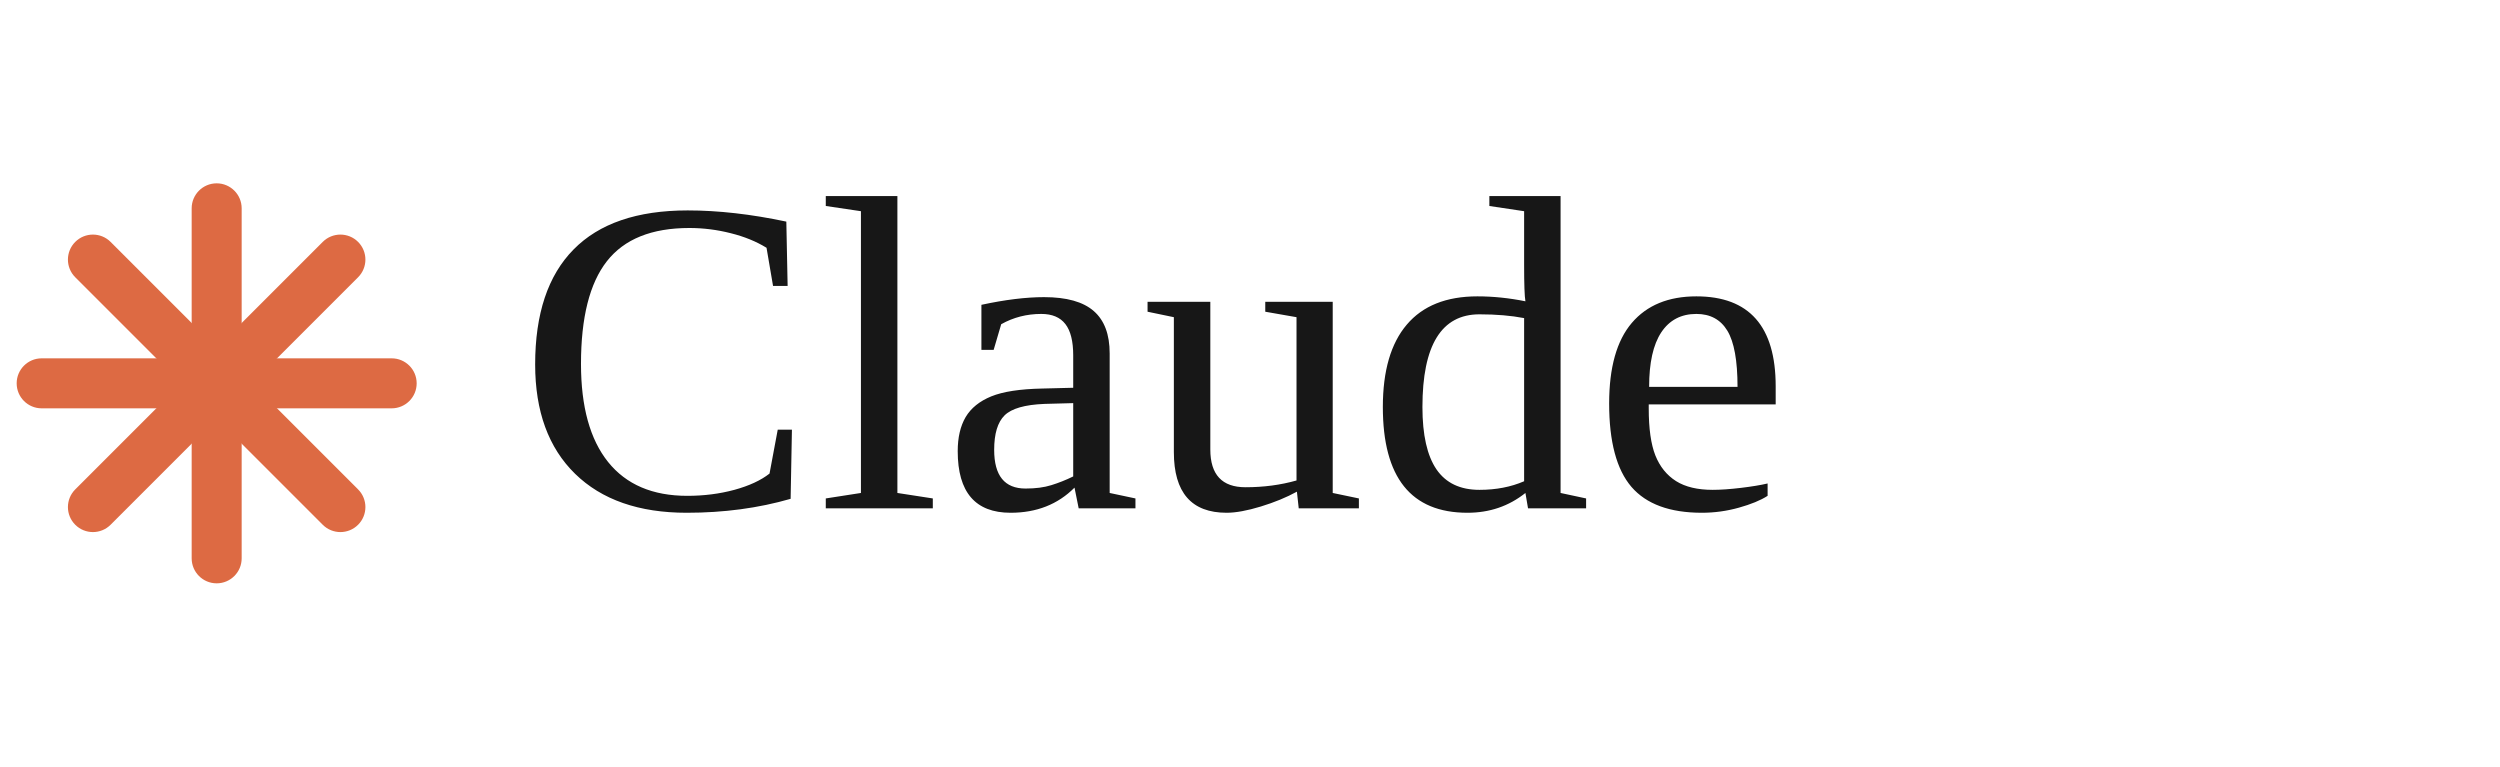
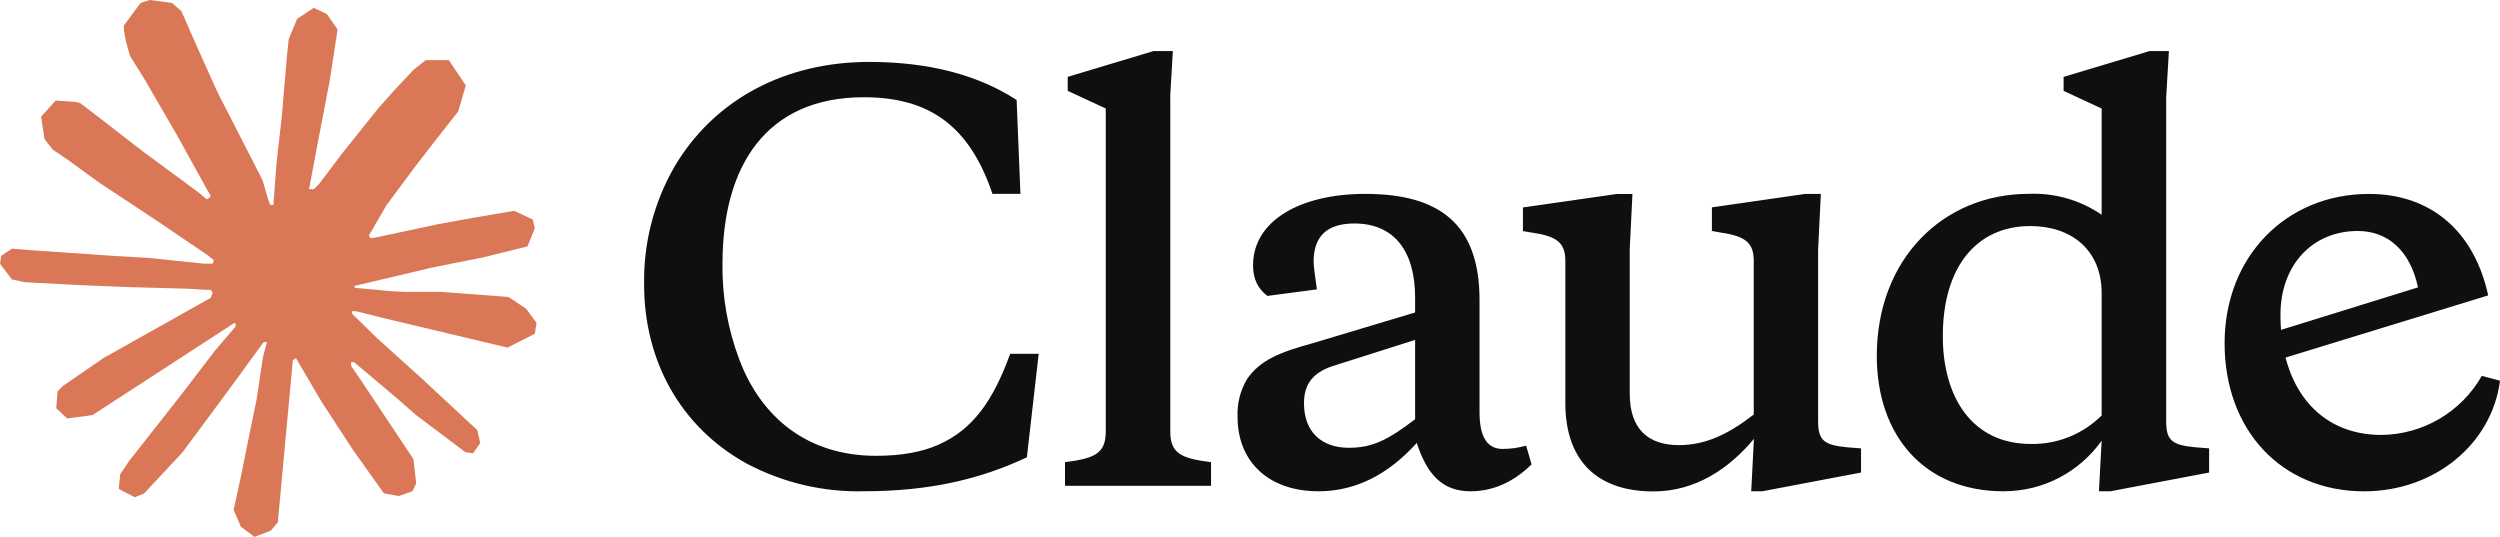
- <svg xmlns="http://www.w3.org/2000/svg" viewBox="0 0 300 92" role="img" aria-label="Claude logo">
-   <rect width="300" height="92" fill="transparent" />
-   <g transform="translate(26 46)" fill="#dd6a43">
-     <rect x="-3" y="-24" width="6" height="48" rx="3" />
-     <rect x="-3" y="-24" width="6" height="48" rx="3" transform="rotate(45)" />
-     <rect x="-3" y="-24" width="6" height="48" rx="3" transform="rotate(90)" />
-     <rect x="-3" y="-24" width="6" height="48" rx="3" transform="rotate(135)" />
+ <svg xmlns="http://www.w3.org/2000/svg" id="katman_1" data-name="katman 1" version="1.1" viewBox="0 0 689.98 148.18" width="689.98" height="148.18">
+   <defs id="defs145">
+     <style id="style143">
+       .cls-1 {
+         fill: #0f0f0d;
+       }
+ 
+       .cls-1, .cls-2 {
+         stroke-width: 0px;
+       }
+ 
+       .cls-2 {
+         fill: #d97757;
+       }
+     </style>
+   </defs>
+   <g id="g314" transform="translate(-75.96,-223.53)">
+     <path class="cls-2" d="m 105.01,322.07 29.14,-16.35 0.49,-1.42 -0.49,-0.79 h -1.42 l -4.87,-0.3 -16.65,-0.45 -14.44,-0.6 -13.99,-0.75 -3.52,-0.75 -3.3,-4.35 0.34,-2.17 2.96,-1.99 4.24,0.37 9.37,0.64 14.06,0.97 10.2,0.6 15.11,1.57 h 2.4 l 0.34,-0.97 -0.82,-0.6 -0.64,-0.6 -14.55,-9.86 -15.75,-10.42 -8.25,-6 -4.46,-3.04 -2.25,-2.85 -0.97,-6.22 4.05,-4.46 5.44,0.37 1.39,0.37 5.51,4.24 11.77,9.11 15.37,11.32 2.25,1.87 0.9,-0.64 0.11,-0.45 -1.01,-1.69 -8.36,-15.11 -8.92,-15.37 -3.97,-6.37 -1.05,-3.82 c -0.37,-1.57 -0.64,-2.89 -0.64,-4.5 l 4.61,-6.26 2.55,-0.82 6.15,0.82 2.59,2.25 3.82,8.74 6.19,13.76 9.6,18.71 2.81,5.55 1.5,5.14 0.56,1.57 h 0.97 v -0.9 l 0.79,-10.54 1.46,-12.94 1.42,-16.65 0.49,-4.69 2.32,-5.62 4.61,-3.04 3.6,1.72 2.96,4.24 -0.41,2.74 -1.76,11.44 -3.45,17.92 -2.25,12 h 1.31 l 1.5,-1.5 6.07,-8.06 10.2,-12.75 4.5,-5.06 5.25,-5.59 3.37,-2.66 h 6.37 l 4.69,6.97 -2.1,7.2 -6.56,8.32 -5.44,7.05 -7.8,10.5 -4.87,8.4 0.45,0.67 1.16,-0.11 17.62,-3.75 9.52,-1.72 11.36,-1.95 5.14,2.4 0.56,2.44 -2.02,4.99 -12.15,3 -14.25,2.85 -21.22,5.02 -0.26,0.19 0.3,0.37 9.56,0.9 4.09,0.22 h 10.01 l 18.64,1.39 4.87,3.22 2.92,3.94 -0.49,3 -7.5,3.82 -10.12,-2.4 -23.62,-5.62 -8.1,-2.02 h -1.12 v 0.67 l 6.75,6.6 12.37,11.17 15.49,14.4 0.79,3.56 -1.99,2.81 -2.1,-0.3 -13.61,-10.24 -5.25,-4.61 -11.89,-10.01 h -0.79 v 1.05 l 2.74,4.01 14.47,21.75 0.75,6.67 -1.05,2.17 -3.75,1.31 -4.12,-0.75 -8.47,-11.89 -8.74,-13.39 -7.05,-12 -0.86,0.49 -4.16,44.81 -1.95,2.29 -4.5,1.72 -3.75,-2.85 -1.99,-4.61 1.99,-9.11 2.4,-11.89 1.95,-9.45 1.76,-11.74 1.05,-3.9 -0.07,-0.26 -0.86,0.11 -8.85,12.15 -13.46,18.19 -10.65,11.4 -2.55,1.01 -4.42,-2.29 0.41,-4.09 2.47,-3.64 14.74,-18.75 8.89,-11.62 5.74,-6.71 -0.04,-0.97 h -0.34 l -39.15,25.42 -6.97,0.9 -3,-2.81 0.37,-4.61 1.42,-1.5 11.77,-8.1 -0.04,0.04 z" shape-rendering="optimizeQuality" id="path147" />
+     <path class="cls-1" d="m 317.73,349.33 c -18.82,0 -31.69,-10.5 -37.76,-26.66 -3.17,-8.42 -4.74,-17.36 -4.61,-26.36 0,-27.11 12.15,-45.94 39,-45.94 18.04,0 29.17,7.87 35.51,26.66 h 7.72 l -1.05,-25.91 c -10.8,-6.97 -24.3,-10.5 -40.72,-10.5 -23.14,0 -42.82,10.35 -53.77,29.02 -5.66,9.86 -8.53,21.07 -8.32,32.44 0,20.74 9.79,39.11 28.16,49.31 10.06,5.37 21.34,8.04 32.74,7.72 17.92,0 32.14,-3.41 44.74,-9.37 l 3.26,-28.57 h -7.87 c -4.72,13.05 -10.35,20.89 -19.69,25.05 -4.57,2.06 -10.35,3.11 -17.32,3.11 z m 81.18,-98.96 0.75,-12.75 h -5.32 l -23.7,7.12 v 3.86 l 10.5,4.87 v 89.17 c 0,6.07 -3.11,7.42 -11.25,8.44 v 6.52 h 40.31 v -6.52 c -8.17,-1.01 -11.25,-2.36 -11.25,-8.44 V 250.4 l -0.04,-0.04 z m 160.31,108.75 h 3.11 l 27.26,-5.17 v -6.67 l -3.82,-0.3 c -6.37,-0.6 -8.02,-1.91 -8.02,-7.12 v -47.55 l 0.75,-15.26 h -4.31 l -25.76,3.71 v 6.52 l 2.51,0.45 c 6.97,1.01 9.04,2.96 9.04,7.84 v 42.37 c -6.67,5.17 -13.05,8.44 -20.62,8.44 -8.4,0 -13.61,-4.27 -13.61,-14.25 v -39.79 l 0.75,-15.26 h -4.42 l -25.8,3.71 v 6.52 l 2.66,0.45 c 6.97,1.01 9.04,2.96 9.04,7.84 v 39.11 c 0,16.57 9.37,24.45 24.3,24.45 11.4,0 20.74,-6.07 27.75,-14.51 l -0.75,14.51 -0.04,-0.04 z M 484.3,306.36 c 0,-21.19 -11.25,-29.32 -31.57,-29.32 -17.92,0 -30.94,7.42 -30.94,19.72 0,3.67 1.31,6.49 3.97,8.44 l 13.65,-1.8 c -0.6,-4.12 -0.9,-6.64 -0.9,-7.69 0,-6.97 3.71,-10.5 11.25,-10.5 11.14,0 16.76,7.84 16.76,20.44 v 4.12 l -28.12,8.44 c -9.37,2.55 -14.7,4.76 -18.26,9.94 -1.89,3.17 -2.8,6.82 -2.62,10.5 0,12 8.25,20.47 22.35,20.47 10.2,0 19.24,-4.61 27.11,-13.35 2.81,8.74 7.12,13.35 14.81,13.35 6.22,0 11.85,-2.51 16.87,-7.42 l -1.5,-5.17 c -2.17,0.6 -4.27,0.9 -6.49,0.9 -4.31,0 -6.37,-3.41 -6.37,-10.09 v -30.97 z m -36,40.76 c -7.69,0 -12.45,-4.46 -12.45,-12.3 0,-5.32 2.51,-8.44 7.87,-10.24 l 22.8,-7.24 v 21.9 c -7.27,5.51 -11.55,7.87 -18.22,7.87 z m 237.36,6.82 v -6.67 l -3.86,-0.3 c -6.37,-0.6 -7.99,-1.91 -7.99,-7.12 v -89.47 l 0.75,-12.75 h -5.36 l -23.7,7.12 v 3.86 l 10.5,4.87 v 29.32 c -5.91,-4.05 -12.98,-6.08 -20.14,-5.77 -23.55,0 -41.92,17.92 -41.92,44.74 0,22.09 13.2,37.35 34.95,37.35 11.25,0 21.04,-5.47 27.11,-13.95 l -0.75,13.95 h 3.15 l 27.26,-5.17 v 0 z m -49.35,-68.02 c 11.25,0 19.69,6.52 19.69,18.52 v 33.75 c -5.18,5.16 -12.23,8 -19.54,7.87 -16.12,0 -24.3,-12.75 -24.3,-29.77 0,-19.12 9.34,-30.37 24.15,-30.37 z M 743.3,302.8 c -2.1,-9.9 -8.17,-15.52 -16.61,-15.52 -12.6,0 -21.34,9.49 -21.34,23.1 0,20.14 10.65,33.19 27.86,33.19 11.48,-0.12 22.04,-6.33 27.71,-16.31 l 5.02,1.35 c -2.25,17.47 -18.07,30.52 -37.5,30.52 -22.8,0 -38.51,-16.87 -38.51,-40.87 0,-24 17.06,-41.21 39.86,-41.21 17.02,0 29.02,10.24 32.89,28.01 l -59.4,18.22 v -8.02 l 40.01,-12.41 v -0.04 z" shape-rendering="optimizeQuality" id="path149" />
  </g>
-   <text x="62" y="61" font-size="54" font-family="Georgia, 'Times New Roman', serif" fill="#171717">Claude</text>
</svg>
